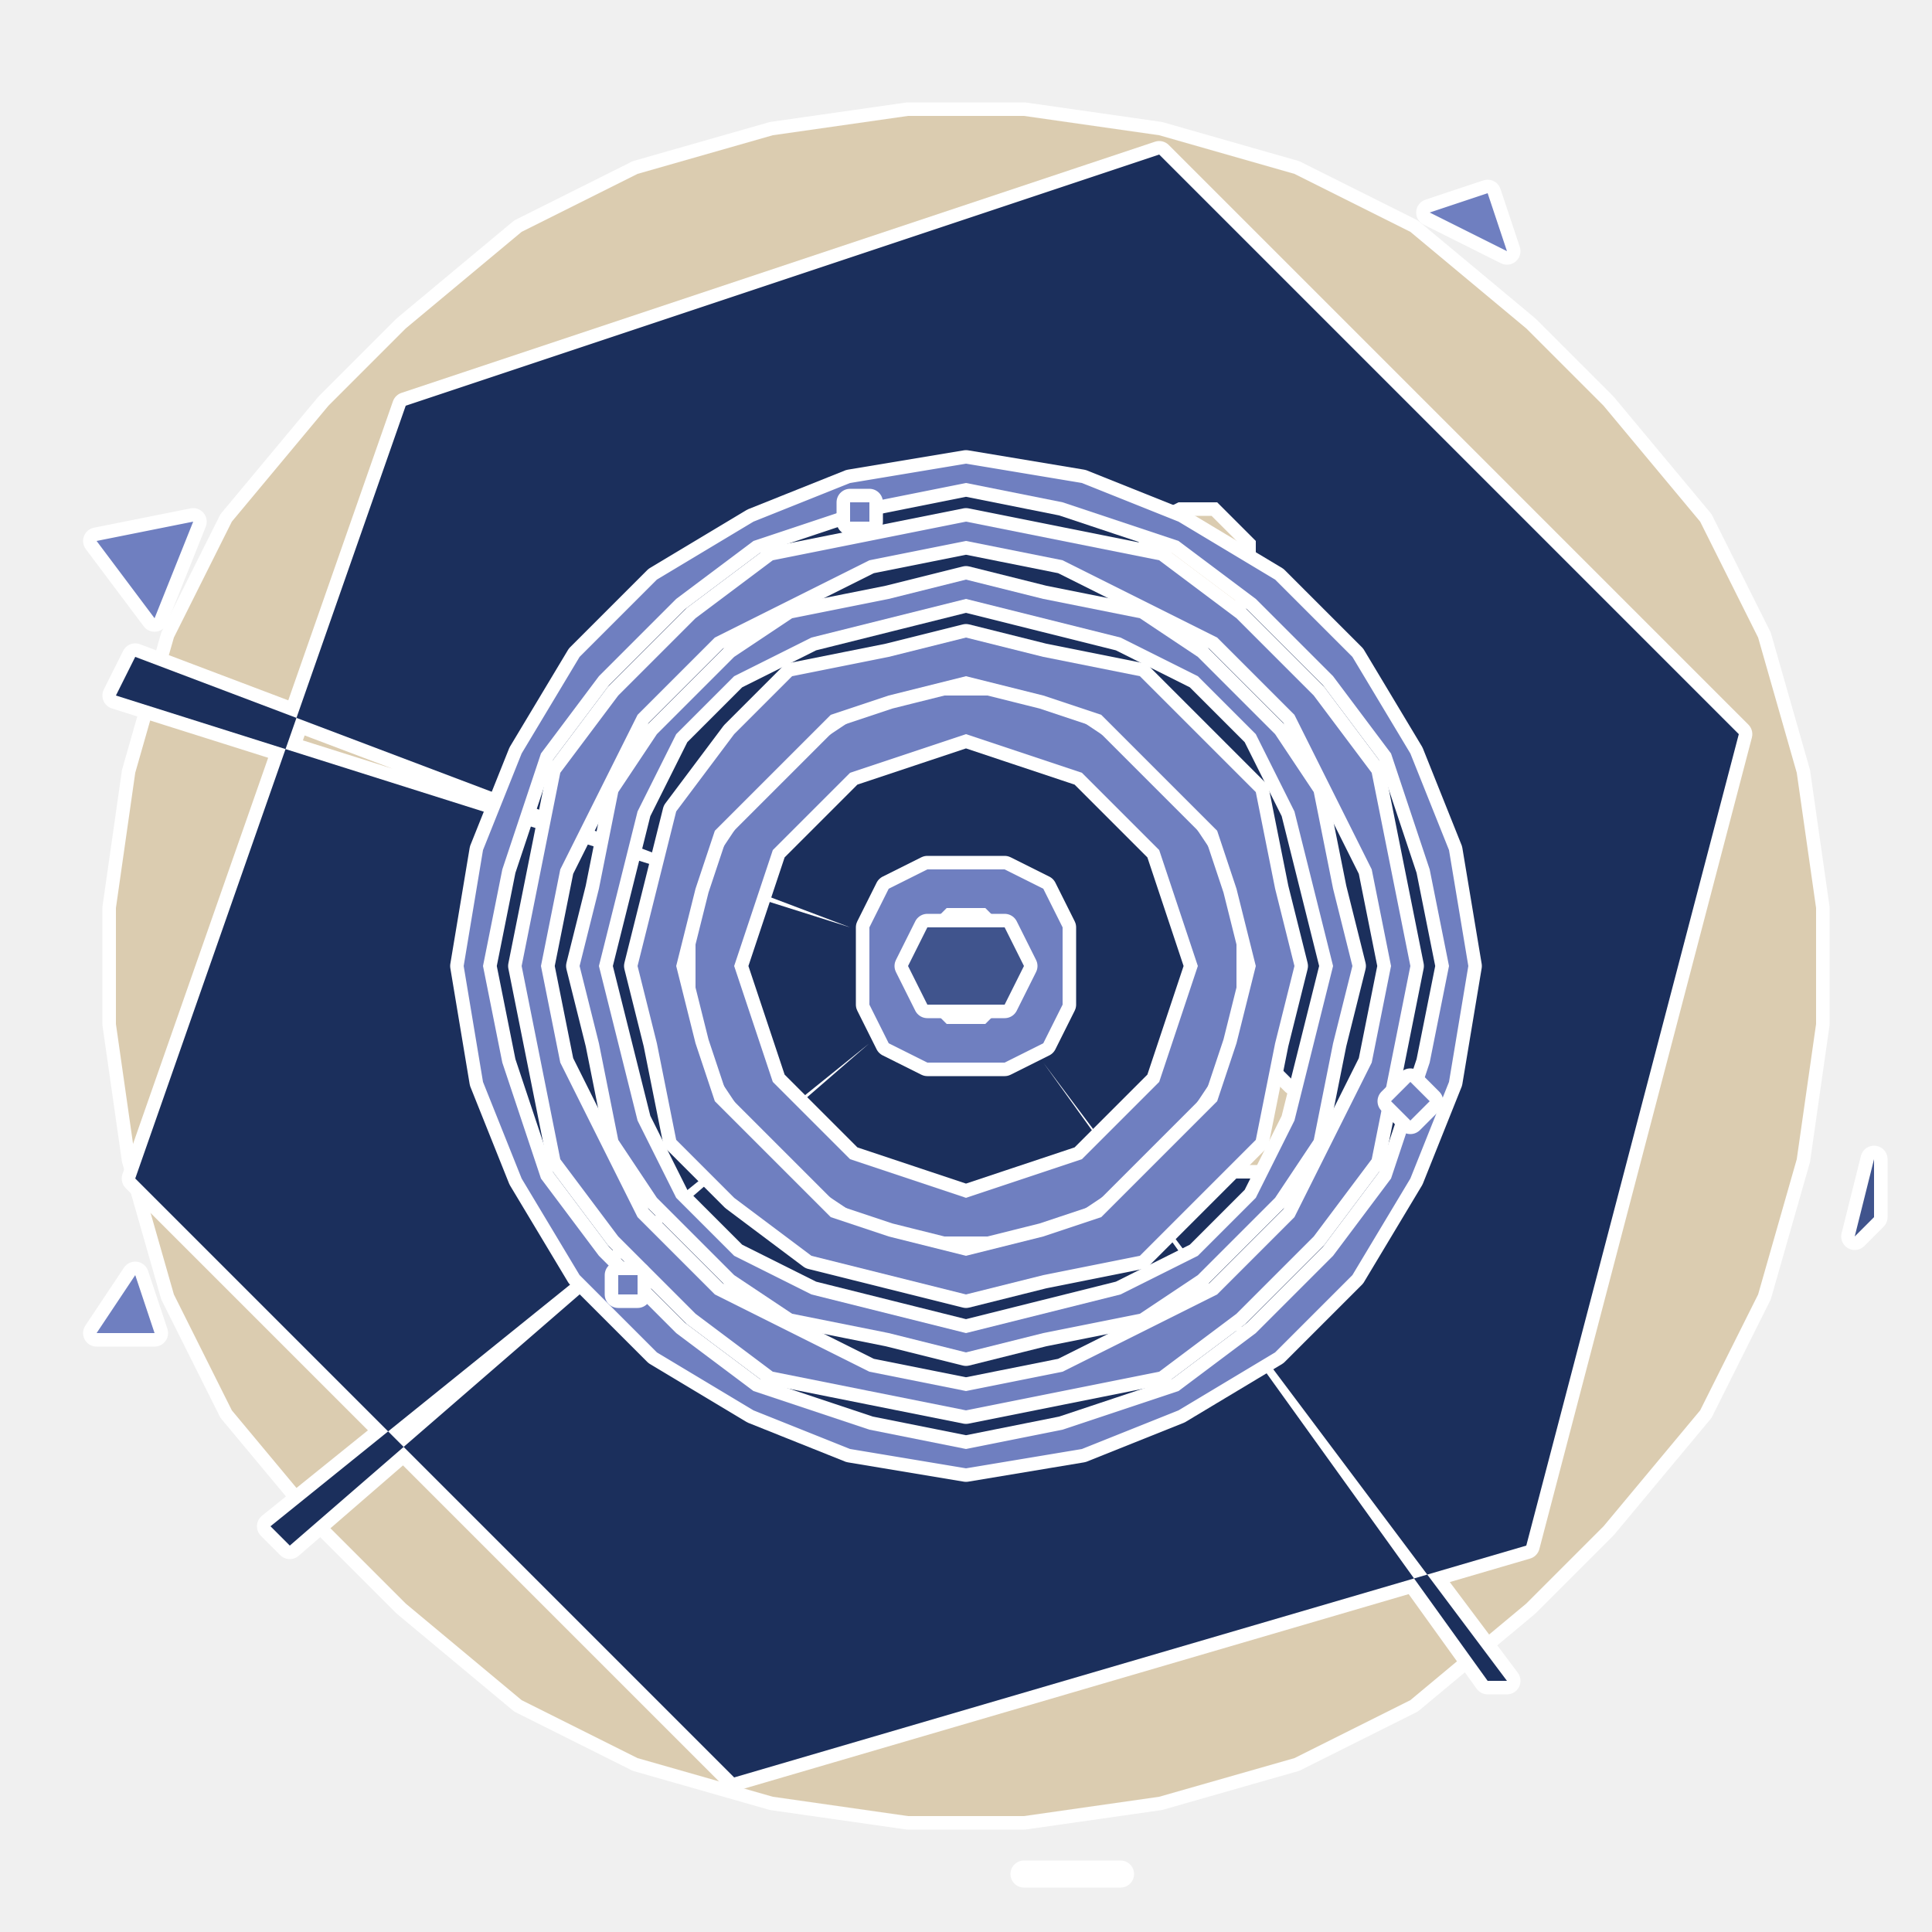
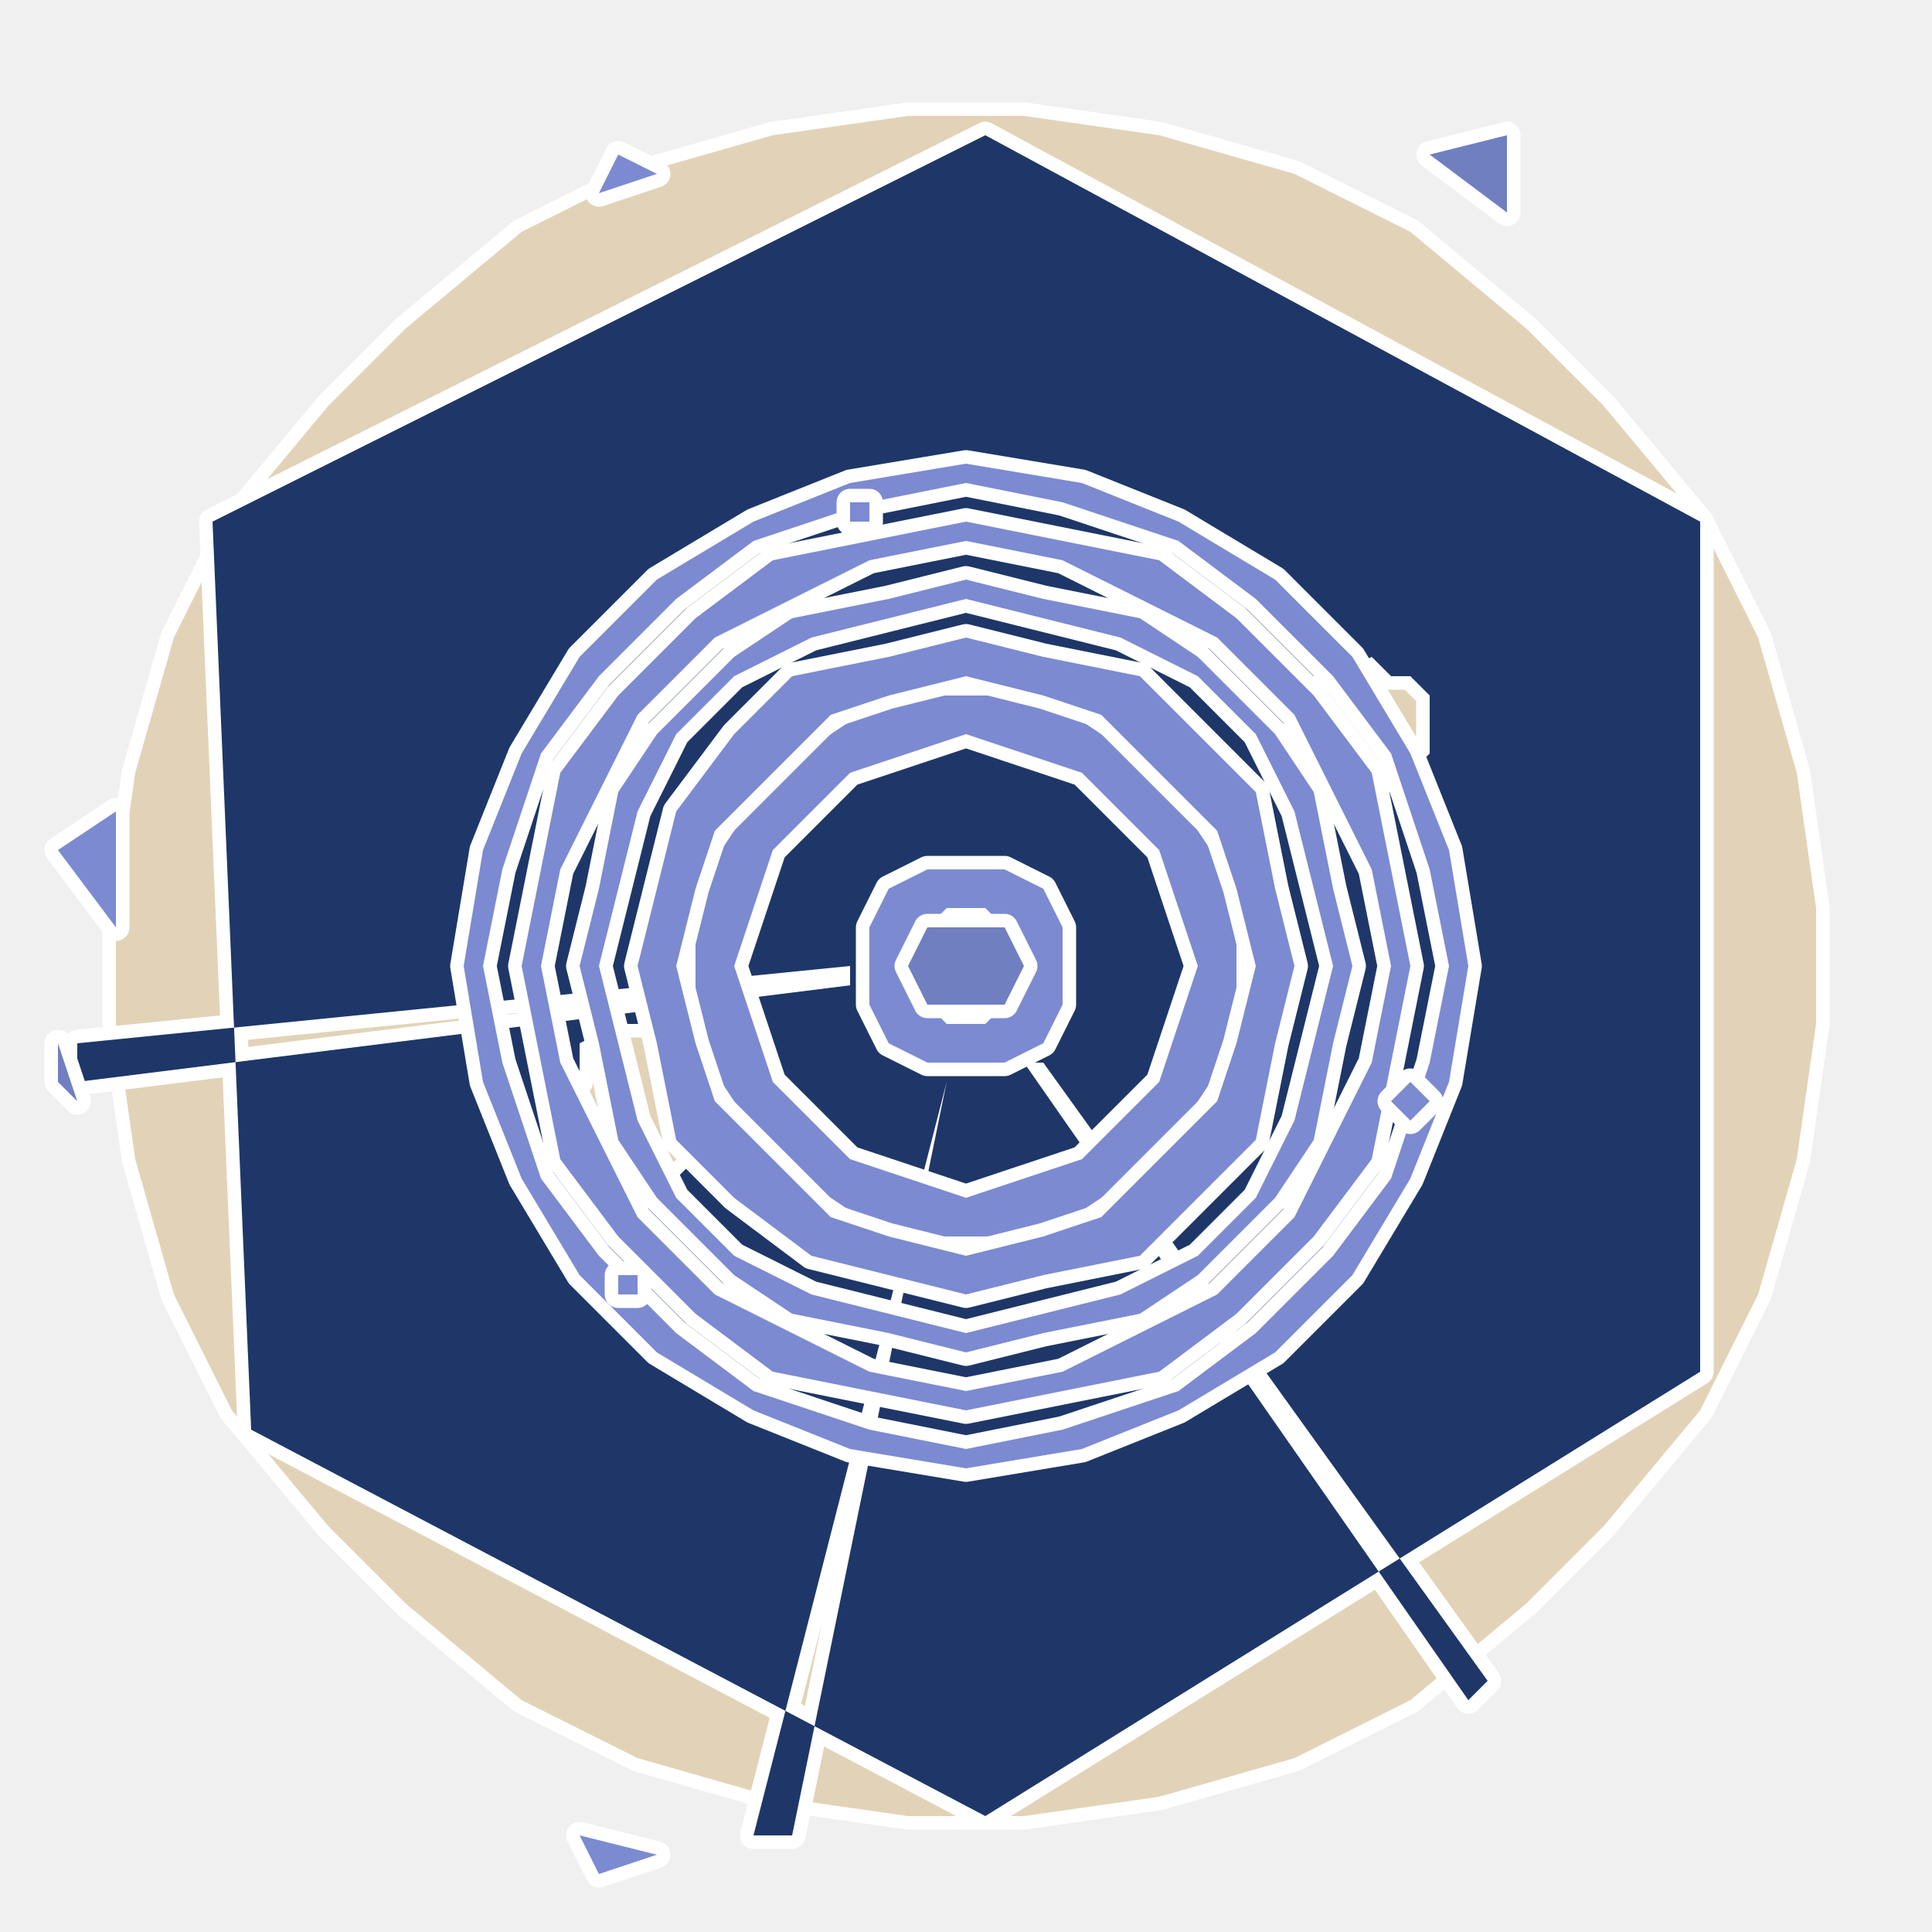
<svg xmlns="http://www.w3.org/2000/svg" viewBox="0 0 100 100" role="img" aria-label="@playform/hook-dsh-graph-suggester - spike-star">
  <style>
		@media (prefers-reduced-motion: no-preference) {
			.hook-dsh-graph-suggester-scene * { transform-box: view-box; transform-origin: 50% 50%; }
- 		.hook-dsh-graph-suggester-counter { animation: hook-dsh-graph-suggester-counter 25s linear -4s infinite; }
+ 		.hook-dsh-graph-suggester-counter { animation: hook-dsh-graph-suggester-counter 20s linear -7s infinite; }
		@keyframes hook-dsh-graph-suggester-counter { to { transform: rotate(-360deg); } }
- 		.hook-dsh-graph-suggester-breathe { animation: hook-dsh-graph-suggester-breathe 5s ease-in-out -4s infinite; }
+ 		.hook-dsh-graph-suggester-breathe { animation: hook-dsh-graph-suggester-breathe 7s ease-in-out -7s infinite; }
		@keyframes hook-dsh-graph-suggester-breathe { 50% { transform: scale(1.06); opacity: 0.85; } }
- 		.hook-dsh-graph-suggester-fire { animation: hook-dsh-graph-suggester-fire 2.7s ease-in-out infinite; }
+ 		.hook-dsh-graph-suggester-fire { animation: hook-dsh-graph-suggester-fire 3.0s ease-in-out infinite; }
		@keyframes hook-dsh-graph-suggester-fire { 0%, 100% { opacity: 0.35; } 50% { opacity: 1; } }
- 		.hook-dsh-graph-suggester-twinkle { animation: hook-dsh-graph-suggester-twinkle 8s ease-in-out -4s infinite; }
+ 		.hook-dsh-graph-suggester-twinkle { animation: hook-dsh-graph-suggester-twinkle 10s ease-in-out -7s infinite; }
		@keyframes hook-dsh-graph-suggester-twinkle { 0%, 100% { transform: scale(0.94); opacity: 0.4; } 50% { transform: scale(1.06); opacity: 1; } }
		}
	</style>
  <defs>
    <path id="hook-dsh-graph-suggester-0" d="M91,67 L88,73 L83,79 L79,83 L73,88 L67,91 L60,93 L53,94 L47,94 L40,93 L33,91 L27,88 L21,83 L17,79 L12,73 L9,67 L7,60 L6,53 L6,47 L7,40 L9,33 L12,27 L17,21 L21,17 L27,12 L33,9 L40,7 L47,6 L53,6 L60,7 L67,9 L73,12 L79,17 L83,21 L88,27 L91,33 L93,40 L94,47 L94,53 L93,60 Z" />
-     <path id="hook-dsh-graph-suggester-1" d="M73,23 L73,25 L71,26 L69,25 L69,23 L69,22 L71,21 L73,22 Z" />
-     <path id="hook-dsh-graph-suggester-2" d="M40,82 L39,83 L37,84 L36,83 L35,82 L36,80 L37,79 L39,80 Z" />
-     <path id="hook-dsh-graph-suggester-3" d="M35,79 L35,81 L33,82 L31,81 L31,79 L31,78 L33,77 L35,78 Z" />
-     <path id="hook-dsh-graph-suggester-4" d="M79,80 L38,92 L7,61 L21,21 L60,8 L90,38 Z M54,55 L78,87 L77,87 L54,55 Z M69,58 L69,60 L68,61 L67,61 L66,62 L65,61 L64,61 L63,60 L63,58 L63,57 L64,56 L65,56 L66,55 L67,56 L68,56 L69,57 Z M45,54 L15,80 L14,79 L45,54 Z M44,48 L6,36 L7,34 L44,48 Z M65,29 L65,31 L64,32 L63,32 L62,33 L61,32 L59,32 L59,31 L58,29 L59,28 L59,27 L61,26 L62,26 L63,26 L64,27 L65,28 Z M54,50 L54,52 L53,53 L52,54 L50,54 L48,54 L47,53 L46,52 L46,50 L46,48 L47,47 L48,46 L50,46 L52,46 L53,47 L54,48 Z" />
+     <path id="hook-dsh-graph-suggester-1" d="M20,41 L19,43 L17,44 L15,43 L15,41 L15,40 L17,39 L19,40 Z" />
+     <path id="hook-dsh-graph-suggester-2" d="M22,64 L21,66 L19,67 L17,66 L17,64 L17,63 L19,62 L21,63 Z" />
+     <path id="hook-dsh-graph-suggester-3" d="M74,76 L73,78 L71,79 L70,78 L69,76 L70,75 L71,74 L73,75 Z" />
+     <path id="hook-dsh-graph-suggester-4" d="M88,71 L51,94 L13,74 L11,27 L51,7 L88,27 Z M54,55 L77,87 L76,88 L53,55 Z M38,57 L37,59 L36,60 L35,61 L33,61 L32,61 L30,60 L30,59 L29,57 L30,56 L30,54 L32,53 L33,53 L35,53 L36,54 L37,56 Z M49,56 L41,95 L39,95 L49,56 Z M44,51 L4,56 L4,54 L44,50 Z M74,38 L74,39 L73,40 L72,41 L71,41 L69,41 L68,40 L67,39 L67,38 L67,36 L68,35 L69,35 L71,34 L72,35 L73,35 L74,36 Z M54,50 L54,52 L53,53 L52,54 L50,54 L48,54 L47,53 L46,52 L46,50 L46,48 L47,47 L48,46 L50,46 L52,46 L53,47 L54,48 Z" />
    <path id="hook-dsh-graph-suggester-5" d="M64,50 L64,54 L62,57 L60,60 L57,62 L54,64 L50,64 L46,64 L43,62 L40,60 L38,57 L36,54 L36,50 L36,46 L38,43 L40,40 L43,38 L46,36 L50,36 L54,36 L57,38 L60,40 L62,43 L64,46 Z M62,50 L61,53 L60,56 L58,58 L56,60 L53,61 L50,62 L47,61 L44,60 L42,58 L40,56 L39,53 L38,50 L39,47 L40,44 L42,42 L44,40 L47,39 L50,38 L53,39 L56,40 L58,42 L60,44 L61,47 Z" />
    <path id="hook-dsh-graph-suggester-6" d="M67,50 L66,54 L65,59 L62,62 L59,65 L54,66 L50,67 L46,66 L42,65 L38,62 L35,59 L34,54 L33,50 L34,46 L35,42 L38,38 L41,35 L46,34 L50,33 L54,34 L59,35 L62,38 L65,41 L66,46 Z M65,50 L64,54 L63,57 L60,60 L57,63 L54,64 L50,65 L46,64 L43,63 L40,60 L37,57 L36,54 L35,50 L36,46 L37,43 L40,40 L43,37 L46,36 L50,35 L54,36 L57,37 L60,40 L63,43 L64,46 Z" />
    <path id="hook-dsh-graph-suggester-7" d="M55,50 L55,52 L54,54 L52,55 L50,55 L48,55 L46,54 L45,52 L45,50 L45,48 L46,46 L48,45 L50,45 L52,45 L54,46 L55,48 Z M53,50 L53,51 L52,52 L51,53 L50,53 L49,53 L48,52 L47,51 L47,50 L47,49 L48,48 L49,47 L50,47 L51,47 L52,48 L53,49 Z" />
    <path id="hook-dsh-graph-suggester-8" d="M70,50 L69,54 L68,59 L66,62 L62,66 L59,68 L54,69 L50,70 L46,69 L41,68 L38,66 L34,62 L32,59 L31,54 L30,50 L31,46 L32,41 L34,38 L38,34 L41,32 L46,31 L50,30 L54,31 L59,32 L62,34 L66,38 L68,41 L69,46 Z M69,50 L68,54 L67,58 L65,62 L62,65 L58,67 L54,68 L50,69 L46,68 L42,67 L38,65 L35,62 L33,58 L32,54 L31,50 L32,46 L33,42 L35,38 L38,35 L42,33 L46,32 L50,31 L54,32 L58,33 L62,35 L65,38 L67,42 L68,46 Z" />
    <path id="hook-dsh-graph-suggester-9" d="M73,50 L72,55 L71,60 L68,64 L64,68 L60,71 L55,72 L50,73 L45,72 L40,71 L36,68 L32,64 L29,60 L28,55 L27,50 L28,45 L29,40 L32,36 L36,32 L40,29 L45,28 L50,27 L55,28 L60,29 L64,32 L68,36 L71,40 L72,45 Z M72,50 L71,55 L69,59 L67,63 L63,67 L59,69 L55,71 L50,72 L45,71 L41,69 L37,67 L33,63 L31,59 L29,55 L28,50 L29,45 L31,41 L33,37 L37,33 L41,31 L45,29 L50,28 L55,29 L59,31 L63,33 L67,37 L69,41 L71,45 Z" />
    <path id="hook-dsh-graph-suggester-10" d="M76,50 L75,56 L73,61 L70,66 L66,70 L61,73 L56,75 L50,76 L44,75 L39,73 L34,70 L30,66 L27,61 L25,56 L24,50 L25,44 L27,39 L30,34 L34,30 L39,27 L44,25 L50,24 L56,25 L61,27 L66,30 L70,34 L73,39 L75,44 Z M75,50 L74,55 L72,61 L69,65 L65,69 L61,72 L55,74 L50,75 L45,74 L39,72 L35,69 L31,65 L28,61 L26,55 L25,50 L26,45 L28,39 L31,35 L35,31 L39,28 L45,26 L50,25 L55,26 L61,28 L65,31 L69,35 L72,39 L74,45 Z" />
    <path id="hook-dsh-graph-suggester-11" d="M74,57 L73,58 L73,58 L72,57 L73,56 L73,56 Z" />
    <path id="hook-dsh-graph-suggester-12" d="M33,66 L33,67 L32,67 L32,66 L32,66 L33,66 Z" />
    <path id="hook-dsh-graph-suggester-13" d="M45,27 L45,27 L44,27 L44,27 L44,26 L45,26 Z" />
-     <path id="hook-dsh-graph-suggester-14" d="M74,11 L77,10 L78,13 Z" />
-     <path id="hook-dsh-graph-suggester-15" d="M58,97 L56,97 L53,97 Z" />
-     <path id="hook-dsh-graph-suggester-16" d="M8,69 L5,69 L7,66 Z" />
-     <path id="hook-dsh-graph-suggester-17" d="M97,60 L97,63 L96,64 Z" />
-     <path id="hook-dsh-graph-suggester-18" d="M8,32 L5,28 L10,27 Z" />
+     <path id="hook-dsh-graph-suggester-14" d="M34,96 L31,97 L30,95 Z" />
+     <path id="hook-dsh-graph-suggester-15" d="M4,57 L3,56 L3,54 Z" />
+     <path id="hook-dsh-graph-suggester-16" d="M31,10 L32,8 L34,9 Z" />
+     <path id="hook-dsh-graph-suggester-17" d="M74,8 L78,7 L78,11 Z" />
+     <path id="hook-dsh-graph-suggester-18" d="M6,48 L3,44 L6,42 Z" />
    <path id="hook-dsh-graph-suggester-19" d="M53,50 L52,52 L51,52 L49,52 L48,52 L47,50 L48,48 L49,48 L51,48 L52,48 Z" />
  </defs>
  <g class="hook-dsh-graph-suggester-scene">
-     <g fill="#DBCCB0" fill-opacity="1" fill-rule="evenodd" stroke="#ffffff" stroke-width="1.4" stroke-linejoin="round" paint-order="stroke fill">
+     <g fill="#E2D3B8" fill-opacity="1" fill-rule="evenodd" stroke="#ffffff" stroke-width="1.4" stroke-linejoin="round" paint-order="stroke fill">
      <use class="hook-dsh-graph-suggester-breathe" href="#hook-dsh-graph-suggester-0" />
    </g>
-     <g fill="#6F7FC0" fill-opacity="1" fill-rule="evenodd" stroke="#ffffff" stroke-width="1.4" stroke-linejoin="round" paint-order="stroke fill">
-       <use class="hook-dsh-graph-suggester-fire" style="animation-delay:-4.00s" href="#hook-dsh-graph-suggester-1" />
-       <use class="hook-dsh-graph-suggester-fire" style="animation-delay:-4.18s" href="#hook-dsh-graph-suggester-2" />
-       <use class="hook-dsh-graph-suggester-fire" style="animation-delay:-4.36s" href="#hook-dsh-graph-suggester-3" />
+     <g fill="#7C8AD1" fill-opacity="1" fill-rule="evenodd" stroke="#ffffff" stroke-width="1.4" stroke-linejoin="round" paint-order="stroke fill">
+       <use class="hook-dsh-graph-suggester-fire" style="animation-delay:-7.00s" href="#hook-dsh-graph-suggester-1" />
+       <use class="hook-dsh-graph-suggester-fire" style="animation-delay:-7.18s" href="#hook-dsh-graph-suggester-2" />
+       <use class="hook-dsh-graph-suggester-fire" style="animation-delay:-7.36s" href="#hook-dsh-graph-suggester-3" />
    </g>
-     <g fill="#1B2F5C" fill-opacity="1" fill-rule="evenodd" stroke="#ffffff" stroke-width="1.4" stroke-linejoin="round" paint-order="stroke fill">
+     <g fill="#1E3768" fill-opacity="1" fill-rule="evenodd" stroke="#ffffff" stroke-width="1.4" stroke-linejoin="round" paint-order="stroke fill">
      <use href="#hook-dsh-graph-suggester-4" />
    </g>
-     <g fill="#6F7FC0" fill-opacity="1" fill-rule="evenodd" stroke="#ffffff" stroke-width="1.4" stroke-linejoin="round" paint-order="stroke fill">
+     <g fill="#7C8AD1" fill-opacity="1" fill-rule="evenodd" stroke="#ffffff" stroke-width="1.4" stroke-linejoin="round" paint-order="stroke fill">
      <use class="hook-dsh-graph-suggester-breathe" href="#hook-dsh-graph-suggester-5" />
      <use class="hook-dsh-graph-suggester-breathe" href="#hook-dsh-graph-suggester-6" />
      <use class="hook-dsh-graph-suggester-breathe" href="#hook-dsh-graph-suggester-7" />
      <use class="hook-dsh-graph-suggester-breathe" href="#hook-dsh-graph-suggester-8" />
      <use class="hook-dsh-graph-suggester-breathe" href="#hook-dsh-graph-suggester-9" />
      <use class="hook-dsh-graph-suggester-breathe" href="#hook-dsh-graph-suggester-10" />
      <use class="hook-dsh-graph-suggester-counter" href="#hook-dsh-graph-suggester-11" />
      <use class="hook-dsh-graph-suggester-counter" href="#hook-dsh-graph-suggester-12" />
      <use class="hook-dsh-graph-suggester-counter" href="#hook-dsh-graph-suggester-13" />
      <use class="hook-dsh-graph-suggester-twinkle" href="#hook-dsh-graph-suggester-14" />
    </g>
-     <g fill="#40548D" fill-opacity="1" fill-rule="evenodd" stroke="#ffffff" stroke-width="1.4" stroke-linejoin="round" paint-order="stroke fill">
+     <g fill="#6F7FC0" fill-opacity="1" fill-rule="evenodd" stroke="#ffffff" stroke-width="1.4" stroke-linejoin="round" paint-order="stroke fill">
      <use class="hook-dsh-graph-suggester-twinkle" href="#hook-dsh-graph-suggester-15" />
    </g>
-     <g fill="#6F7FC0" fill-opacity="1" fill-rule="evenodd" stroke="#ffffff" stroke-width="1.4" stroke-linejoin="round" paint-order="stroke fill">
+     <g fill="#7C8AD1" fill-opacity="1" fill-rule="evenodd" stroke="#ffffff" stroke-width="1.4" stroke-linejoin="round" paint-order="stroke fill">
      <use class="hook-dsh-graph-suggester-twinkle" href="#hook-dsh-graph-suggester-16" />
    </g>
-     <g fill="#40548D" fill-opacity="1" fill-rule="evenodd" stroke="#ffffff" stroke-width="1.4" stroke-linejoin="round" paint-order="stroke fill">
+     <g fill="#6F7FC0" fill-opacity="1" fill-rule="evenodd" stroke="#ffffff" stroke-width="1.4" stroke-linejoin="round" paint-order="stroke fill">
      <use class="hook-dsh-graph-suggester-twinkle" href="#hook-dsh-graph-suggester-17" />
    </g>
-     <g fill="#6F7FC0" fill-opacity="1" fill-rule="evenodd" stroke="#ffffff" stroke-width="1.4" stroke-linejoin="round" paint-order="stroke fill">
+     <g fill="#7C8AD1" fill-opacity="1" fill-rule="evenodd" stroke="#ffffff" stroke-width="1.4" stroke-linejoin="round" paint-order="stroke fill">
      <use class="hook-dsh-graph-suggester-twinkle" href="#hook-dsh-graph-suggester-18" />
    </g>
-     <g fill="#40548D" fill-opacity="1" fill-rule="evenodd" stroke="#ffffff" stroke-width="1.4" stroke-linejoin="round" paint-order="stroke fill">
+     <g fill="#6F7FC0" fill-opacity="1" fill-rule="evenodd" stroke="#ffffff" stroke-width="1.4" stroke-linejoin="round" paint-order="stroke fill">
      <use class="hook-dsh-graph-suggester-breathe" href="#hook-dsh-graph-suggester-19" />
    </g>
  </g>
</svg>
